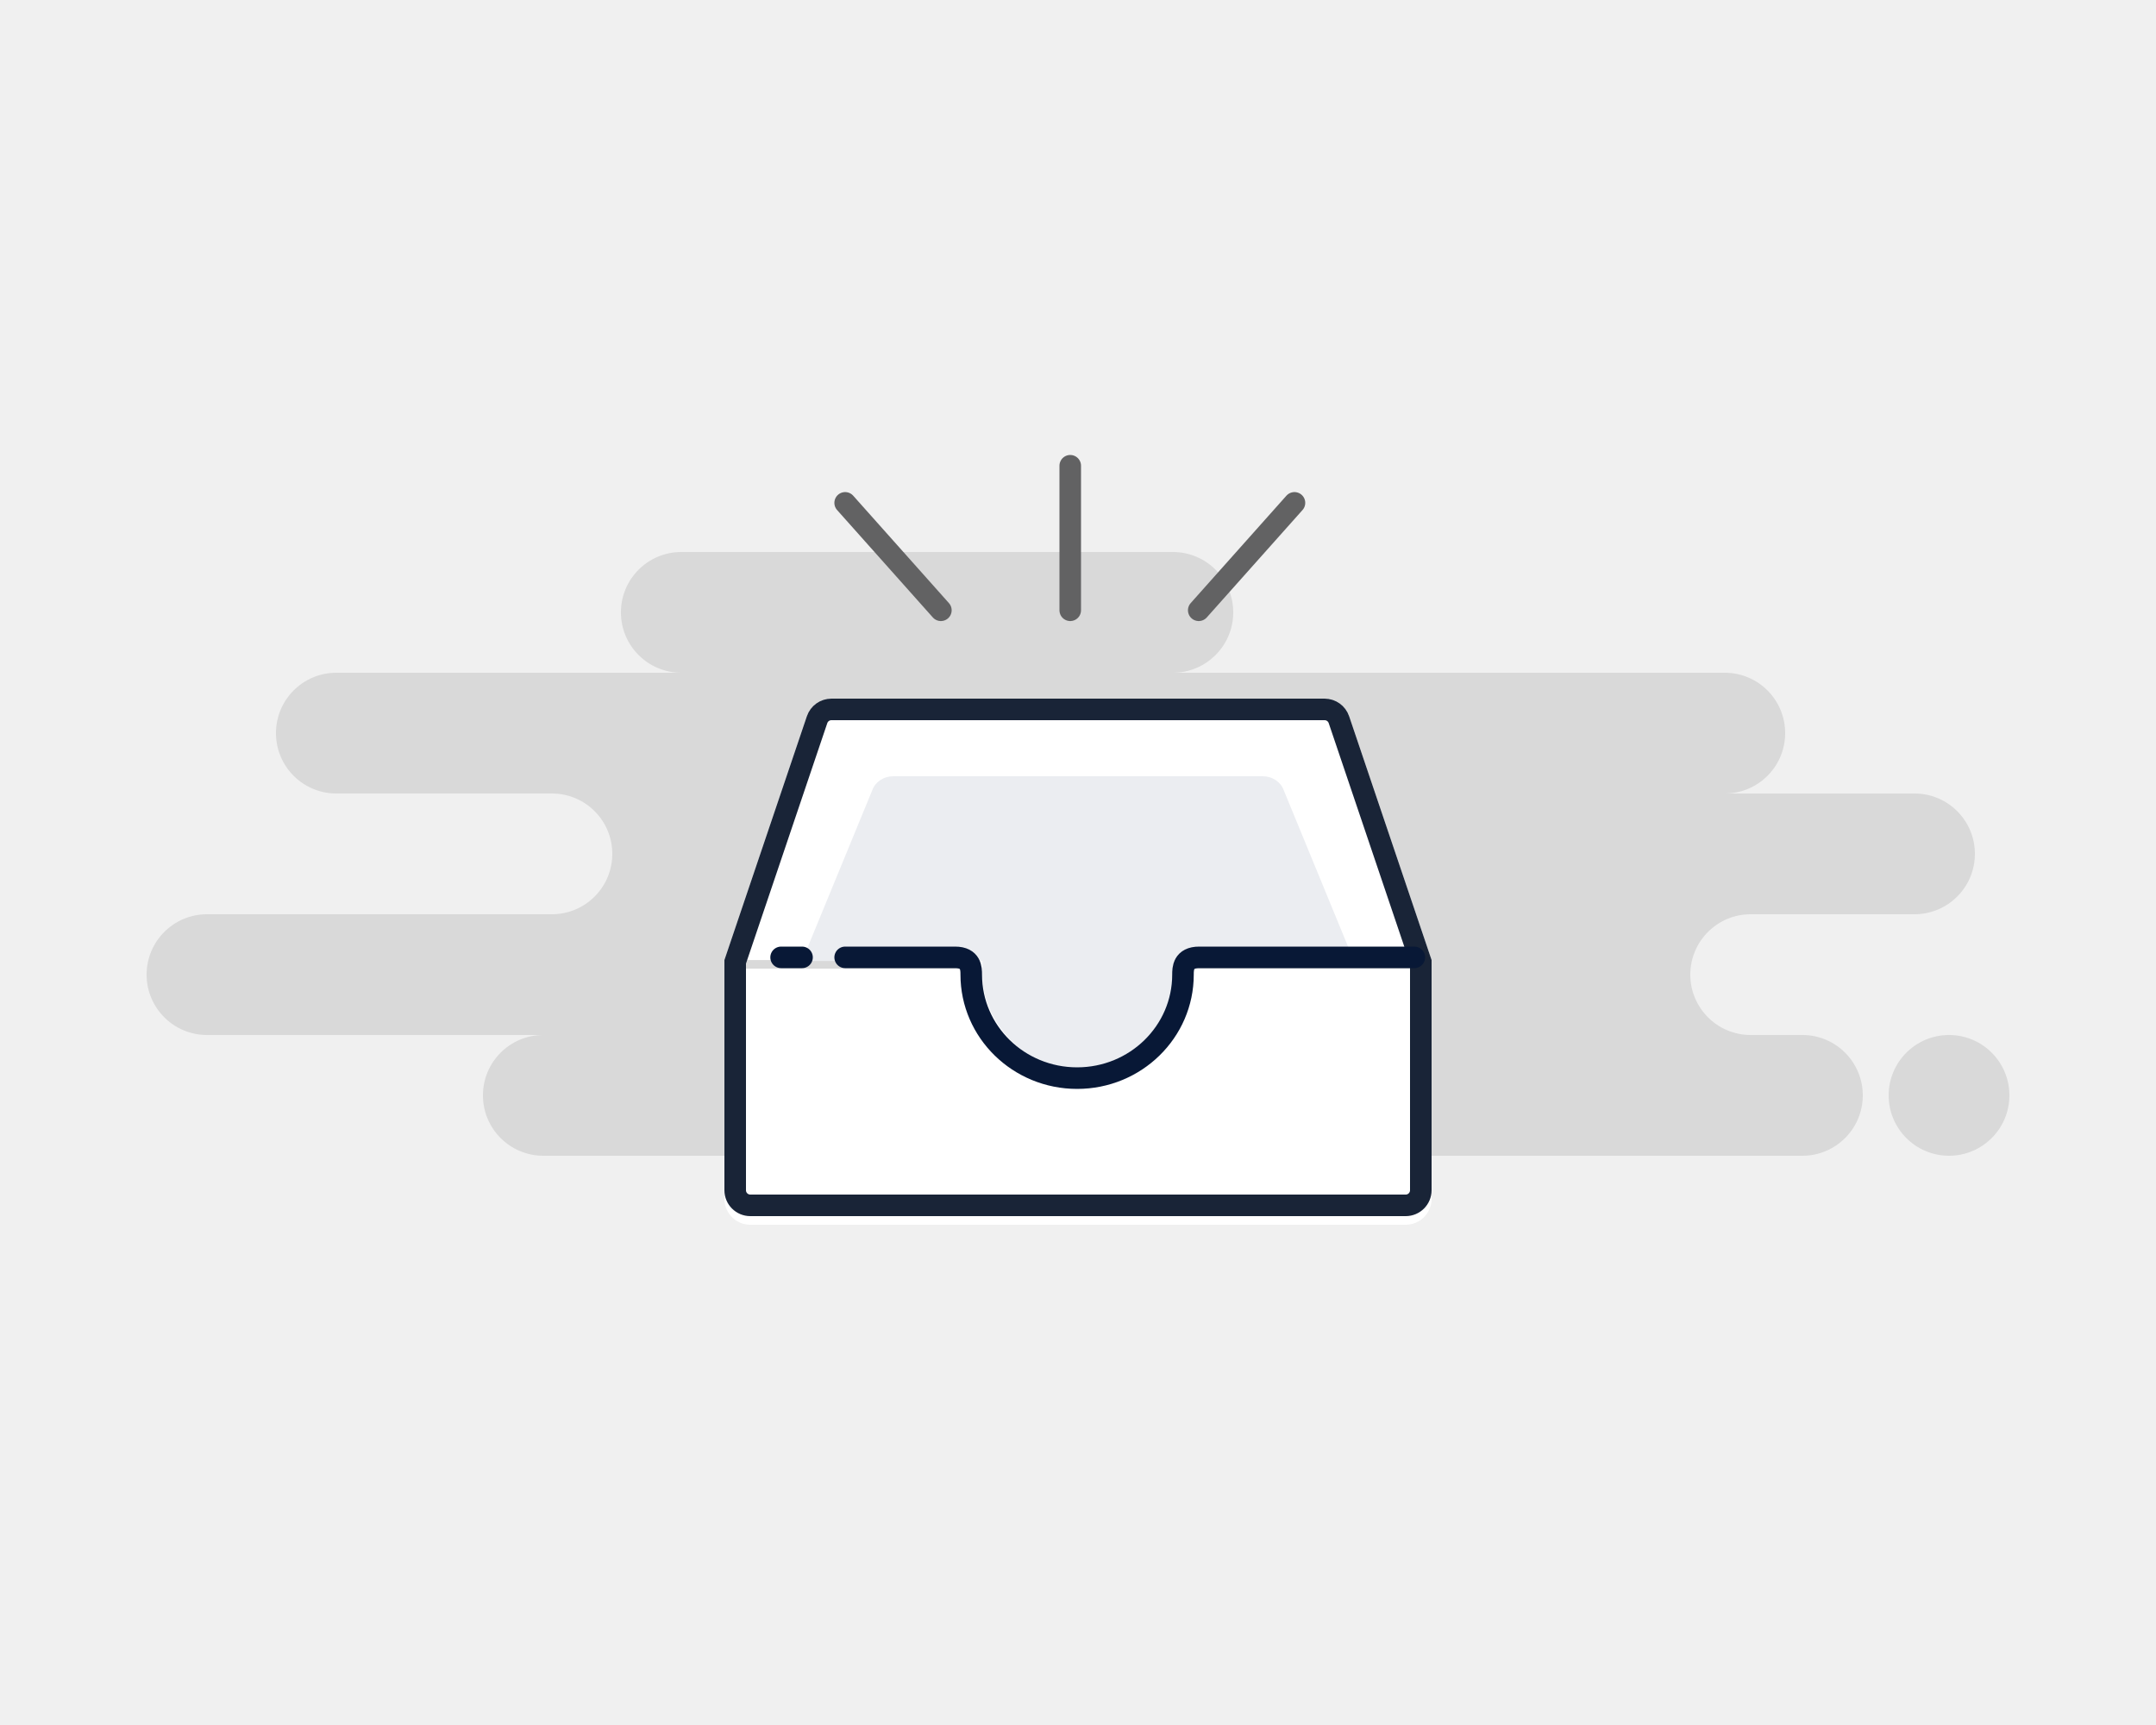
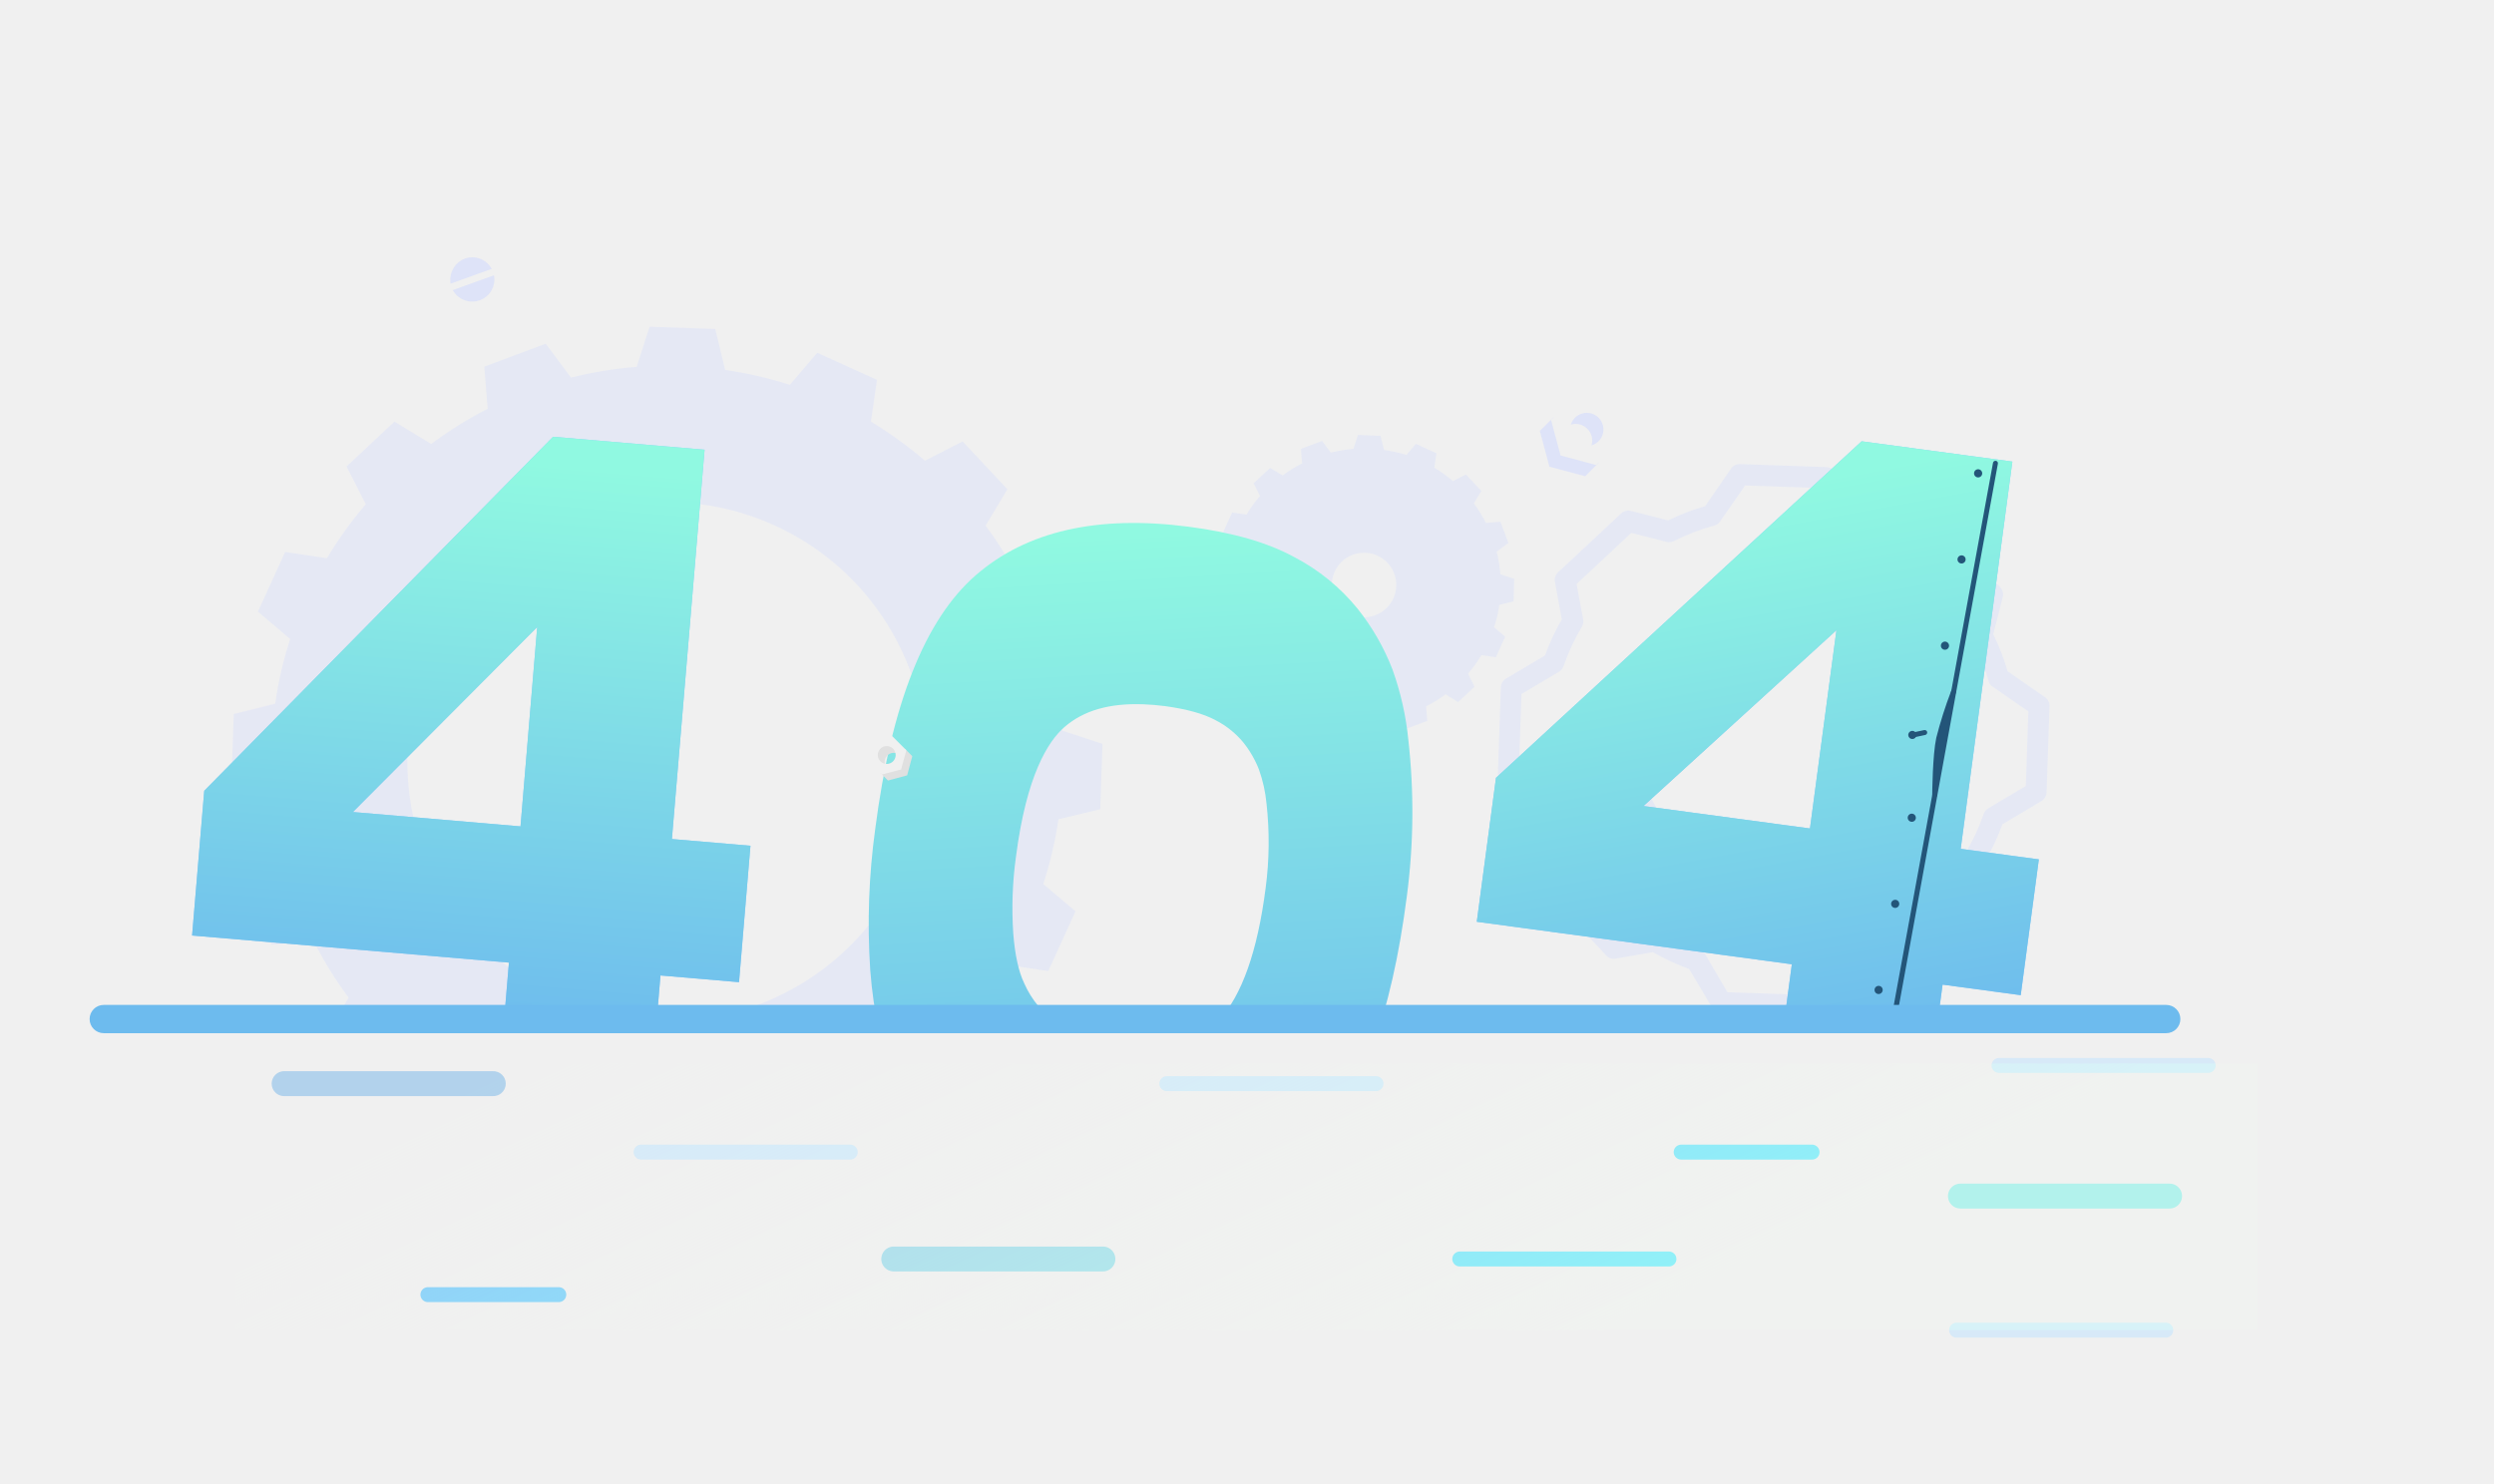
- <svg xmlns="http://www.w3.org/2000/svg" width="250" height="200" viewBox="0 0 250 200" fill="none">
-   <path fill-rule="evenodd" clip-rule="evenodd" d="M63 134H154C154.515 134 155.017 133.944 155.5 133.839C155.983 133.944 156.485 134 157 134H209C212.866 134 216 130.866 216 127C216 123.134 212.866 120 209 120H203C199.134 120 196 116.866 196 113C196 109.134 199.134 106 203 106H222C225.866 106 229 102.866 229 99C229 95.134 225.866 92 222 92H200C203.866 92 207 88.866 207 85C207 81.134 203.866 78 200 78H136C139.866 78 143 74.866 143 71C143 67.134 139.866 64 136 64H79C75.134 64 72 67.134 72 71C72 74.866 75.134 78 79 78H39C35.134 78 32 81.134 32 85C32 88.866 35.134 92 39 92H64C67.866 92 71 95.134 71 99C71 102.866 67.866 106 64 106H24C20.134 106 17 109.134 17 113C17 116.866 20.134 120 24 120H63C59.134 120 56 123.134 56 127C56 130.866 59.134 134 63 134ZM226 134C229.866 134 233 130.866 233 127C233 123.134 229.866 120 226 120C222.134 120 219 123.134 219 127C219 130.866 222.134 134 226 134Z" fill="#D9D9D9" />
-   <path fill-rule="evenodd" clip-rule="evenodd" d="M113.119 112.307C113.04 112.86 113 113.425 113 114C113 120.627 118.373 126 125 126C131.627 126 137 120.627 137 114C137 113.425 136.96 112.86 136.881 112.307H166V139C166 140.657 164.657 142 163 142H87C85.343 142 84 140.657 84 139V112.307H113.119Z" fill="white" />
-   <path fill-rule="evenodd" clip-rule="evenodd" d="M138 112C138 119.18 132.18 125 125 125C117.82 125 112 119.18 112 112C112 111.767 112.006 111.536 112.018 111.307H84L93.56 83.039C93.973 81.82 95.116 81 96.402 81H153.598C154.884 81 156.027 81.82 156.44 83.039L166 111.307H137.982C137.994 111.536 138 111.767 138 112Z" fill="white" />
-   <path fill-rule="evenodd" clip-rule="evenodd" d="M136.098 112.955C136.098 118.502 131.129 124 125 124C118.871 124 113.902 118.502 113.902 112.955C113.902 112.775 113.908 111.596 113.918 111.419H93L101.161 91.576C101.513 90.634 102.489 90 103.587 90H146.413C147.511 90 148.487 90.634 148.839 91.576L157 111.419H136.082C136.092 111.596 136.098 112.775 136.098 112.955Z" fill="#EBEDF1" />
-   <path fill-rule="evenodd" clip-rule="evenodd" d="M85.25 111.512V138C85.25 138.966 86.034 139.75 87 139.75H163C163.966 139.75 164.75 138.966 164.75 138V111.512L155.255 83.439C155.015 82.728 154.348 82.25 153.598 82.25H96.402C95.652 82.25 94.985 82.728 94.745 83.439L85.25 111.512Z" stroke="#192437" stroke-width="2.5" />
-   <path d="M98 111C101.937 111 106.185 111 110.745 111C112.621 111 112.621 112.319 112.621 113C112.621 119.627 118.117 125 124.897 125C131.677 125 137.173 119.627 137.173 113C137.173 112.319 137.173 111 139.05 111H164M90.574 111H93H90.574Z" stroke="#081836" stroke-width="2.5" stroke-linecap="round" stroke-linejoin="round" />
-   <path d="M150.1 58.303L139 70.756M124.1 54V70.756V54ZM98 58.303L109.1 70.756L98 58.303Z" stroke="#626263" stroke-width="2.5" stroke-linecap="round" stroke-linejoin="round" />
+ <svg xmlns="http://www.w3.org/2000/svg" width="501" height="298" viewBox="0 0 501 298" fill="none">
+   <g clip-path="url(#clip0_3113_38727)">
+     <path d="M221.025 162.606L221.475 149.466L213.415 146.826C213.068 142.373 212.346 137.957 211.255 133.626L218.095 128.626L213.455 116.286L204.995 116.966C202.989 112.99 200.647 109.193 197.995 105.616L202.375 98.306L193.375 88.696L185.815 92.566C182.415 89.66 178.783 87.038 174.955 84.726L176.175 76.326L164.175 70.886L158.675 77.326C154.432 75.969 150.084 74.965 145.675 74.326L143.675 66.096L130.495 65.646L127.895 73.716C123.446 74.066 119.034 74.785 114.705 75.866L109.625 69.066L97.285 73.676L97.965 82.136C93.991 84.172 90.195 86.537 86.615 89.206L79.255 84.726L69.605 93.726L73.475 101.326C70.568 104.709 67.959 108.335 65.675 112.166L57.285 110.906L51.805 122.906L58.285 128.396C56.918 132.636 55.914 136.985 55.285 141.396L46.955 143.486L46.505 156.626L54.605 159.266C54.94 163.716 55.659 168.13 56.755 172.456L49.915 177.456L54.565 189.806L63.025 189.126C65.026 193.105 67.368 196.902 70.025 200.476L65.635 207.786L74.635 217.396L82.195 213.526C85.585 216.431 89.211 219.05 93.035 221.356L91.775 229.746L103.775 235.196L109.305 228.756C113.548 230.126 117.896 231.146 122.305 231.806L124.305 240.036L137.485 240.486L140.085 232.416C144.536 232.062 148.951 231.343 153.285 230.266L158.285 237.066L170.625 232.456L169.985 223.996C173.951 221.947 177.747 219.583 181.335 216.926L188.605 221.306L198.255 212.306L194.385 204.706C197.292 201.324 199.902 197.697 202.185 193.866L210.575 195.126L216.055 183.126L209.575 177.626C210.965 173.389 211.985 169.039 212.625 164.626L221.025 162.606ZM132.235 205.176C121.923 204.828 111.946 201.429 103.566 195.409C95.186 189.39 88.779 181.02 85.156 171.359C81.534 161.698 80.858 151.179 83.214 141.134C85.571 131.089 90.853 121.968 98.394 114.925C105.935 107.883 115.395 103.235 125.577 101.57C135.76 99.904 146.208 101.296 155.599 105.57C164.991 109.843 172.904 116.806 178.337 125.577C183.771 134.348 186.481 144.534 186.125 154.846C185.65 168.666 179.707 181.731 169.601 191.169C159.495 200.607 146.055 205.646 132.235 205.176Z" fill="#CCD7FF" fill-opacity="0.3" />
+     <path d="M292.905 141.083L296.215 137.993L294.905 135.383C295.904 134.214 296.804 132.963 297.595 131.643L300.495 132.073L302.365 127.933L300.145 126.043C300.623 124.579 300.974 123.077 301.195 121.553L304.045 120.843L304.185 116.303L301.405 115.403C301.283 113.866 301.035 112.341 300.665 110.843L303.015 109.093L301.415 104.843L298.505 105.073C297.803 103.702 296.99 102.391 296.075 101.153L297.585 98.653L294.475 95.333L291.875 96.663C290.703 95.666 289.453 94.766 288.135 93.973L288.555 91.073L284.425 89.183L282.525 91.413C281.058 90.957 279.556 90.622 278.035 90.413L277.325 87.573L272.785 87.403L271.875 90.203C270.343 90.32 268.824 90.568 267.335 90.943L265.595 88.593L261.335 90.183L261.575 93.103C260.2 93.798 258.889 94.611 257.655 95.533L255.135 94.023L251.815 97.113L253.105 99.663C252.098 100.829 251.195 102.081 250.405 103.403L247.515 102.973L245.635 107.113L247.865 109.013C247.402 110.475 247.068 111.974 246.865 113.493L244.005 114.203L243.865 118.743L246.655 119.643C246.769 121.181 247.013 122.707 247.385 124.203L245.025 125.943L246.625 130.193L249.545 129.973C250.247 131.344 251.059 132.655 251.975 133.893L250.465 136.393L253.575 139.713L256.175 138.383C257.344 139.383 258.595 140.283 259.915 141.073L259.485 143.963L263.625 145.853L265.525 143.633C266.993 144.085 268.494 144.42 270.015 144.633L270.725 147.473L275.265 147.643L276.175 144.843C277.706 144.727 279.225 144.479 280.715 144.103L282.455 146.453L286.715 144.863L286.485 141.943C287.856 141.247 289.164 140.434 290.395 139.513L292.905 141.083ZM269.285 121.953C268.412 121.017 267.835 119.844 267.629 118.581C267.423 117.317 267.596 116.021 268.127 114.857C268.658 113.692 269.522 112.711 270.61 112.037C271.698 111.364 272.962 111.028 274.241 111.073C275.52 111.118 276.758 111.541 277.796 112.289C278.835 113.037 279.628 114.076 280.076 115.275C280.524 116.474 280.606 117.779 280.312 119.025C280.018 120.27 279.361 121.401 278.425 122.273C277.803 122.859 277.072 123.316 276.272 123.618C275.473 123.919 274.622 124.059 273.768 124.029C272.914 123.999 272.075 123.801 271.298 123.444C270.522 123.088 269.824 122.581 269.245 121.953H269.285Z" fill="#CCD7FF" fill-opacity="0.3" />
+     <path d="M363.112 204.155H363.042L345.722 203.565C345.372 203.559 345.028 203.464 344.724 203.289C344.42 203.114 344.165 202.865 343.982 202.565L339.312 194.715C336.795 193.795 334.36 192.664 332.032 191.335L324.562 192.625C324.214 192.689 323.856 192.664 323.52 192.552C323.185 192.44 322.883 192.245 322.642 191.985L310.812 179.325C310.564 179.063 310.388 178.741 310.3 178.391C310.212 178.041 310.217 177.674 310.312 177.325L312.202 169.915C311.031 167.514 310.074 165.015 309.342 162.445L301.812 157.245C301.52 157.045 301.284 156.774 301.125 156.457C300.966 156.141 300.889 155.789 300.902 155.435L301.492 138.115C301.504 137.766 301.601 137.424 301.776 137.121C301.95 136.818 302.196 136.562 302.492 136.375L310.362 131.705C311.27 129.194 312.398 126.768 313.732 124.455L312.352 116.925C312.288 116.576 312.313 116.216 312.425 115.878C312.536 115.541 312.732 115.237 312.992 114.995L325.652 103.175C325.914 102.926 326.236 102.748 326.586 102.659C326.936 102.57 327.303 102.572 327.652 102.665L335.092 104.565C337.487 103.394 339.98 102.433 342.542 101.695L347.742 94.165C347.936 93.866 348.205 93.624 348.524 93.464C348.842 93.304 349.197 93.232 349.552 93.255L366.862 93.855C367.214 93.863 367.559 93.958 367.864 94.133C368.17 94.308 368.427 94.556 368.612 94.855L373.282 102.715C375.782 103.633 378.197 104.764 380.502 106.095L388.062 104.705C388.41 104.641 388.769 104.666 389.105 104.777C389.441 104.889 389.743 105.085 389.982 105.345L401.812 118.005C402.059 118.269 402.234 118.59 402.322 118.94C402.409 119.29 402.406 119.657 402.312 120.005L400.412 127.435C401.584 129.832 402.547 132.324 403.292 134.885L410.812 140.085C411.104 140.286 411.341 140.557 411.5 140.873C411.659 141.19 411.736 141.541 411.722 141.895L411.132 159.205C411.121 159.556 411.023 159.899 410.849 160.204C410.675 160.509 410.429 160.767 410.132 160.955L402.262 165.625C401.349 168.131 400.221 170.553 398.892 172.865L400.272 180.405C400.337 180.753 400.312 181.112 400.2 181.448C400.088 181.784 399.893 182.086 399.632 182.325L386.892 194.155C386.63 194.404 386.308 194.58 385.958 194.668C385.608 194.755 385.241 194.751 384.892 194.655L377.492 192.765C375.081 193.932 372.575 194.892 370.002 195.635L364.852 203.155C364.667 203.452 364.411 203.699 364.108 203.873C363.804 204.048 363.462 204.144 363.112 204.155ZM347.022 199.385L362.022 199.895L367.022 192.705C367.299 192.286 367.724 191.986 368.212 191.865C371.026 191.096 373.757 190.047 376.362 188.735C376.817 188.516 377.333 188.463 377.822 188.585L384.822 190.375L395.822 180.125L394.562 172.895C394.465 172.39 394.558 171.867 394.822 171.425C396.308 168.949 397.531 166.325 398.472 163.595C398.631 163.101 398.966 162.681 399.412 162.415L406.942 157.955L407.452 142.955L400.252 137.955C399.873 137.696 399.589 137.321 399.442 136.885C399.442 136.835 399.442 136.775 399.442 136.715C398.672 133.951 397.627 131.271 396.322 128.715C396.091 128.258 396.034 127.732 396.162 127.235L397.962 120.155L387.712 109.155L380.522 110.475C380.02 110.566 379.502 110.474 379.062 110.215C376.581 108.727 373.954 107.497 371.222 106.545C371.066 106.495 370.915 106.428 370.772 106.345C370.484 106.165 370.244 105.918 370.072 105.625L365.562 98.075L350.562 97.555L345.562 104.765C345.264 105.188 344.824 105.49 344.322 105.615C341.537 106.376 338.837 107.418 336.262 108.725C335.809 108.957 335.285 109.014 334.792 108.885L327.712 107.085L316.712 117.335L318.032 124.505C318.111 124.958 318.044 125.423 317.842 125.835L317.742 126.005C316.255 128.491 315.032 131.125 314.092 133.865C313.927 134.335 313.601 134.732 313.172 134.985L305.642 139.455L305.132 154.455L312.342 159.455C312.753 159.737 313.051 160.155 313.182 160.635C313.932 163.443 314.974 166.165 316.292 168.755C316.364 168.903 316.421 169.057 316.462 169.215C316.538 169.544 316.538 169.886 316.462 170.215L314.662 177.215L324.912 188.215L332.052 186.905C332.551 186.814 333.066 186.906 333.502 187.165C336.002 188.651 338.646 189.88 341.392 190.835C341.888 190.983 342.307 191.316 342.562 191.765L347.022 199.385ZM356.292 180.415C355.922 180.415 355.552 180.415 355.182 180.415C346.869 180.269 338.951 176.845 333.15 170.889C327.349 164.933 324.135 156.927 324.209 148.613C324.282 140.299 327.636 132.35 333.541 126.497C339.445 120.644 347.423 117.36 355.737 117.36C364.052 117.36 372.029 120.644 377.934 126.497C383.839 132.35 387.193 140.299 387.266 148.613C387.339 156.927 384.126 164.933 378.325 170.889C372.524 176.845 364.605 180.269 356.292 180.415ZM356.292 121.325C349.028 121.451 342.107 124.44 337.036 129.644C331.966 134.848 329.156 141.843 329.218 149.109C329.281 156.374 332.211 163.321 337.371 168.436C342.53 173.551 349.502 176.421 356.767 176.421C364.033 176.421 371.004 173.551 376.164 168.436C381.324 163.321 384.254 156.374 384.316 149.109C384.379 141.843 381.569 134.848 376.498 129.644C371.428 124.44 364.507 121.451 357.242 121.325H356.292Z" fill="#CCD7FF" fill-opacity="0.3" />
+     <path d="M318.434 95.693L311.254 93.773L309.333 86.593L312.143 83.793L315.103 89.923L321.243 92.893L318.434 95.693Z" fill="#CCD7FF" fill-opacity="0.5" />
+     <path d="M318.874 90.893C319.184 90.582 319.43 90.214 319.599 89.808C319.767 89.402 319.853 88.967 319.853 88.528C319.853 88.089 319.767 87.654 319.599 87.248C319.43 86.842 319.184 86.473 318.874 86.163C318.563 85.852 318.194 85.606 317.788 85.438C317.383 85.27 316.948 85.183 316.509 85.183C316.069 85.183 315.634 85.27 315.229 85.438C314.823 85.606 314.454 85.852 314.144 86.163L317.714 80.803L322.494 83.223L323.544 88.223L318.874 90.893Z" fill="#CCD7FF" fill-opacity="0.5" />
+     <path d="M311.573 84.373L316.833 79.113L323.993 81.023L325.923 88.193L320.663 93.453L313.493 91.523L311.573 84.373ZM321.123 88.673C321.591 88.204 321.91 87.608 322.039 86.958C322.168 86.308 322.102 85.635 321.848 85.023C321.594 84.411 321.165 83.888 320.614 83.52C320.063 83.152 319.416 82.956 318.753 82.956C318.091 82.956 317.443 83.152 316.892 83.52C316.342 83.888 315.912 84.411 315.659 85.023C315.405 85.635 315.338 86.308 315.467 86.958C315.596 87.608 315.915 88.204 316.383 88.673C317.017 89.295 317.87 89.641 318.757 89.637C319.645 89.634 320.495 89.28 321.123 88.653V88.673Z" fill="#F0F0F0" />
+     <path d="M95.922 59.816L99.122 63.016C99.522 63.409 100.061 63.629 100.622 63.629C101.183 63.629 101.721 63.409 102.122 63.016C102.513 62.614 102.731 62.076 102.731 61.516C102.731 60.955 102.513 60.417 102.122 60.016L98.932 56.826C98.53 56.435 97.992 56.216 97.432 56.216C96.871 56.216 96.333 56.435 95.932 56.826C95.54 57.224 95.32 57.76 95.318 58.319C95.316 58.877 95.533 59.415 95.922 59.816Z" fill="#F0F0F0" />
+     <path d="M93.672 51.865C94.507 51.633 95.392 51.649 96.218 51.913C97.043 52.176 97.774 52.675 98.32 53.349C98.866 54.022 99.204 54.839 99.291 55.702C99.379 56.564 99.213 57.433 98.814 58.202C98.415 58.971 97.8 59.608 97.044 60.032C96.288 60.456 95.425 60.651 94.561 60.592C93.696 60.533 92.867 60.222 92.177 59.699C91.486 59.175 90.963 58.461 90.672 57.645C90.488 57.069 90.419 56.461 90.47 55.858C90.521 55.255 90.691 54.668 90.97 54.131C91.249 53.594 91.631 53.117 92.095 52.728C92.558 52.339 93.095 52.046 93.672 51.865Z" fill="#CCD7FF" fill-opacity="0.5" />
+     <path d="M90.192 57.11L90.655 58.4L100.16 54.985L99.697 53.696L90.192 57.11Z" fill="#F0F0F0" />
+     <path d="M150.754 169.944L134.976 168.596L141.539 90.365L111.098 87.763L41.028 158.899L38.587 187.984L102.232 193.428L100.234 217.215L130.68 219.797L132.678 196.01L148.456 197.358L150.754 169.944ZM70.892 163.167L107.917 125.994L104.561 166.053L70.892 163.167Z" fill="#90CAF9" />
+     <path d="M150.754 169.944L134.976 168.596L141.539 90.365L111.098 87.763L41.028 158.899L38.587 187.984L102.232 193.428L100.234 217.215L130.68 219.797L132.678 196.01L148.456 197.358L150.754 169.944ZM70.892 163.167L107.917 125.994L104.561 166.053L70.892 163.167Z" fill="url(#paint0_linear_3113_38727)" />
+     <path fill-rule="evenodd" clip-rule="evenodd" d="M279.716 134.504C281.368 139.093 282.443 143.87 282.916 148.724C284.083 159.134 283.982 169.648 282.616 180.034C279.543 204.021 273.276 221.054 263.816 231.134C254.356 241.214 239.833 244.977 220.246 242.424C209.226 240.997 200.559 238.067 194.246 233.634C187.861 229.123 182.803 222.983 179.596 215.854C177.076 210.567 175.483 203.591 174.816 194.924C174.185 185.468 174.52 175.972 175.816 166.584C179.063 141.464 185.796 124.464 196.016 115.584C206.236 106.704 220.496 103.457 238.796 105.844C247.609 106.991 254.683 109.027 260.016 111.954C264.913 114.503 269.235 118.029 272.716 122.314C275.656 125.997 278.016 130.108 279.716 134.504ZM224.707 209.636C226.248 209.836 227.778 209.966 229.201 210.014L229.195 210.037C236.315 210.309 241.435 208.632 244.847 204.995C249.447 200.082 252.612 191.143 254.247 178.424C254.991 172.8 255.048 167.105 254.419 161.467C254.199 159.14 253.692 156.849 252.907 154.647C252.139 152.672 251.074 150.827 249.748 149.173C248.233 147.343 246.363 145.839 244.251 144.751C241.807 143.417 238.353 142.472 233.995 141.881C232.478 141.687 231.001 141.563 229.608 141.515C222.818 141.279 217.651 142.779 213.825 146.097C210.548 148.943 206.197 155.775 204.089 172.142C203.383 177.247 203.201 182.411 203.545 187.553C203.87 191.834 204.614 195.229 205.748 197.59L205.777 197.655C207.19 200.83 209.434 203.563 212.272 205.567C215.118 207.563 219.299 208.933 224.707 209.636Z" fill="url(#paint1_linear_3113_38727)" />
+     <path d="M409.569 172.682L393.869 170.562L404.249 92.752L373.969 88.672L300.519 156.292L296.659 185.222L359.949 193.762L356.789 217.432L387.069 221.512L390.229 197.852L405.929 199.972L409.569 172.682ZM330.149 161.962L368.909 126.632L363.589 166.472L330.149 161.962Z" fill="#90CAF9" />
+     <path d="M409.569 172.682L393.869 170.562L404.249 92.752L373.969 88.672L300.519 156.292L296.659 185.222L359.949 193.762L356.789 217.432L387.069 221.512L390.229 197.852L405.929 199.972L409.569 172.682ZM330.149 161.962L368.909 126.632L363.589 166.472L330.149 161.962Z" fill="url(#paint2_linear_3113_38727)" />
+     <g style="mix-blend-mode:darken">
+       <path d="M377.491 221.512H377.361C377.231 221.487 377.116 221.413 377.042 221.304C376.967 221.195 376.938 221.062 376.961 220.932L400.361 92.992C400.388 92.863 400.463 92.75 400.571 92.675C400.679 92.601 400.811 92.571 400.941 92.592C401.071 92.616 401.186 92.691 401.261 92.799C401.335 92.908 401.364 93.042 401.341 93.172L377.991 221.102C377.968 221.217 377.905 221.321 377.814 221.396C377.723 221.471 377.609 221.512 377.491 221.512Z" fill="#235579" />
+     </g>
+     <g style="mix-blend-mode:darken">
+       <path d="M398.19 95.143C398.182 95.36 398.088 95.566 397.929 95.714C397.77 95.862 397.558 95.941 397.34 95.933C397.123 95.925 396.917 95.831 396.769 95.671C396.621 95.512 396.542 95.3 396.55 95.083C396.558 94.865 396.652 94.66 396.812 94.512C396.971 94.364 397.183 94.285 397.4 94.293C397.618 94.301 397.823 94.395 397.971 94.554C398.12 94.714 398.198 94.925 398.19 95.143Z" fill="#235579" />
+     </g>
+     <g style="mix-blend-mode:darken">
+       <path d="M394.861 112.442C394.855 112.604 394.801 112.76 394.706 112.892C394.611 113.023 394.479 113.123 394.327 113.18C394.175 113.236 394.01 113.246 393.852 113.209C393.695 113.172 393.551 113.088 393.441 112.969C393.331 112.851 393.258 112.702 393.232 112.542C393.206 112.382 393.229 112.218 393.296 112.07C393.363 111.923 393.473 111.799 393.611 111.713C393.749 111.628 393.909 111.586 394.071 111.592C394.179 111.596 394.285 111.621 394.383 111.665C394.481 111.71 394.569 111.774 394.642 111.853C394.716 111.932 394.773 112.025 394.81 112.126C394.848 112.227 394.865 112.334 394.861 112.442Z" fill="#235579" />
+     </g>
+     <g style="mix-blend-mode:darken">
+       <path d="M391.531 129.772C391.527 129.88 391.502 129.985 391.457 130.083C391.413 130.181 391.349 130.27 391.27 130.343C391.191 130.416 391.098 130.473 390.997 130.511C390.896 130.549 390.789 130.566 390.681 130.562C390.574 130.559 390.468 130.535 390.37 130.492C390.272 130.448 390.184 130.385 390.111 130.307C390.037 130.229 389.98 130.137 389.942 130.036C389.905 129.936 389.887 129.829 389.891 129.722C389.894 129.613 389.918 129.506 389.962 129.407C390.006 129.308 390.07 129.219 390.149 129.144C390.228 129.07 390.321 129.012 390.423 128.974C390.524 128.935 390.633 128.918 390.741 128.922C390.958 128.932 391.162 129.027 391.309 129.186C391.457 129.345 391.537 129.555 391.531 129.772Z" fill="#235579" />
+     </g>
+     <g style="mix-blend-mode:darken">
+       <path d="M384.971 147.773C384.949 147.974 384.853 148.159 384.703 148.294C384.552 148.428 384.358 148.503 384.156 148.503C383.954 148.503 383.759 148.428 383.609 148.294C383.459 148.159 383.363 147.974 383.341 147.773C383.328 147.658 383.34 147.542 383.375 147.433C383.41 147.323 383.468 147.222 383.545 147.136C383.622 147.05 383.716 146.981 383.821 146.934C383.927 146.887 384.041 146.863 384.156 146.863C384.271 146.863 384.385 146.887 384.491 146.934C384.596 146.981 384.69 147.05 384.767 147.136C384.844 147.222 384.902 147.323 384.937 147.433C384.972 147.542 384.984 147.658 384.971 147.773Z" fill="#235579" />
+     </g>
+     <g style="mix-blend-mode:darken">
+       <path d="M384.861 164.343C384.859 164.451 384.834 164.558 384.79 164.656C384.746 164.755 384.682 164.844 384.603 164.917C384.524 164.991 384.43 165.048 384.329 165.085C384.227 165.122 384.119 165.138 384.011 165.133C383.849 165.127 383.693 165.073 383.561 164.978C383.43 164.883 383.33 164.751 383.273 164.599C383.217 164.447 383.206 164.282 383.244 164.124C383.281 163.966 383.365 163.823 383.483 163.713C383.602 163.603 383.751 163.53 383.911 163.504C384.071 163.478 384.235 163.5 384.383 163.568C384.53 163.635 384.654 163.745 384.739 163.883C384.825 164.021 384.867 164.181 384.861 164.343Z" fill="#235579" />
+     </g>
+     <g style="mix-blend-mode:darken">
+       <path d="M381.53 181.643C381.526 181.805 381.474 181.963 381.38 182.096C381.286 182.228 381.155 182.33 381.003 182.388C380.851 182.446 380.686 182.458 380.527 182.421C380.369 182.385 380.225 182.302 380.113 182.184C380.002 182.065 379.928 181.917 379.902 181.756C379.875 181.596 379.897 181.431 379.964 181.283C380.031 181.135 380.141 181.01 380.279 180.925C380.417 180.839 380.578 180.797 380.74 180.803C380.956 180.81 381.16 180.903 381.308 181.06C381.456 181.218 381.536 181.427 381.53 181.643Z" fill="#235579" />
+     </g>
+     <g style="mix-blend-mode:darken">
+       <path d="M378.201 198.942C378.193 199.161 378.1 199.367 377.94 199.517C377.781 199.667 377.57 199.748 377.351 199.742C377.243 199.739 377.138 199.713 377.04 199.669C376.941 199.624 376.853 199.56 376.78 199.481C376.707 199.402 376.649 199.31 376.612 199.209C376.574 199.108 376.557 199 376.561 198.892C376.564 198.785 376.589 198.679 376.633 198.581C376.677 198.482 376.74 198.394 376.819 198.32C376.897 198.246 376.99 198.188 377.09 198.15C377.191 198.112 377.298 198.094 377.406 198.097C377.514 198.101 377.62 198.125 377.718 198.169C377.816 198.214 377.905 198.277 377.979 198.355C378.052 198.434 378.11 198.526 378.148 198.627C378.186 198.727 378.204 198.835 378.201 198.942Z" fill="#235579" />
+     </g>
+     <g style="mix-blend-mode:darken">
+       <path d="M384.151 148.223C384.038 148.223 383.929 148.184 383.842 148.113C383.754 148.042 383.694 147.943 383.671 147.833C383.656 147.769 383.654 147.702 383.665 147.637C383.677 147.572 383.7 147.51 383.736 147.454C383.771 147.398 383.817 147.35 383.871 147.312C383.925 147.274 383.986 147.247 384.051 147.233L386.531 146.703C386.596 146.688 386.663 146.687 386.729 146.699C386.794 146.71 386.857 146.735 386.913 146.772C386.969 146.808 387.017 146.855 387.054 146.91C387.092 146.965 387.118 147.028 387.131 147.093C387.144 147.157 387.144 147.224 387.132 147.288C387.119 147.353 387.094 147.414 387.058 147.469C387.022 147.524 386.975 147.571 386.921 147.607C386.866 147.644 386.805 147.67 386.741 147.683L384.261 148.213L384.151 148.223Z" fill="#235579" />
+     </g>
+     <g style="mix-blend-mode:darken">
+       <path d="M392.44 139.013C391.261 142.073 390.259 145.198 389.44 148.373C388.69 151.903 388.65 159.803 388.65 159.803" fill="#235579" />
+     </g>
+     <g style="mix-blend-mode:darken">
+       <path d="M388.65 160.302C388.518 160.297 388.392 160.242 388.299 160.147C388.206 160.052 388.153 159.925 388.15 159.792C388.15 159.472 388.21 151.792 388.96 148.272C389.774 145.07 390.776 141.918 391.96 138.832C391.98 138.767 392.014 138.706 392.058 138.653C392.103 138.601 392.158 138.558 392.22 138.528C392.282 138.498 392.349 138.481 392.418 138.478C392.487 138.475 392.555 138.487 392.619 138.512C392.683 138.536 392.742 138.574 392.791 138.623C392.839 138.671 392.878 138.729 392.903 138.793C392.929 138.857 392.941 138.925 392.939 138.994C392.936 139.063 392.92 139.13 392.89 139.192C391.712 142.229 390.71 145.331 389.89 148.482C389.16 151.922 389.11 159.722 389.1 159.802C389.101 159.927 389.055 160.047 388.972 160.139C388.889 160.232 388.774 160.29 388.65 160.302Z" fill="#235579" />
+     </g>
+     <path d="M178.382 156.841L182.232 155.801L183.262 151.951L181.762 150.451L180.172 153.741L176.872 155.331L178.382 156.841Z" fill="#E0E0E0" />
+     <path d="M178.163 154.261C177.862 153.918 177.703 153.472 177.718 153.016C177.733 152.559 177.921 152.126 178.244 151.803C178.567 151.48 179.001 151.292 179.457 151.277C179.914 151.261 180.359 151.42 180.703 151.721L178.793 148.851L176.163 150.131L175.603 152.831L178.163 154.261Z" fill="#E0E0E0" />
+     <path d="M182.063 150.751L179.243 147.931L175.393 148.931L174.393 152.781L177.163 155.631L181.013 154.631L182.063 150.751ZM176.943 153.061C176.757 152.899 176.607 152.7 176.502 152.478C176.396 152.255 176.337 152.013 176.329 151.767C176.321 151.52 176.364 151.275 176.454 151.046C176.545 150.817 176.681 150.609 176.856 150.434C177.03 150.26 177.238 150.124 177.467 150.033C177.696 149.942 177.942 149.9 178.188 149.908C178.434 149.916 178.676 149.975 178.899 150.08C179.122 150.186 179.32 150.336 179.483 150.521C179.783 150.865 179.942 151.31 179.927 151.767C179.912 152.223 179.724 152.657 179.401 152.98C179.078 153.303 178.644 153.491 178.188 153.506C177.731 153.521 177.286 153.362 176.943 153.061Z" fill="#F0F0F0" />
+   </g>
+   <rect x="18" y="201.928" width="420" height="5.681" rx="2.84" fill="#6DBBEE" />
+   <g opacity="0.5">
+     <path d="M57.075 217.748H99.093" stroke="#73B4E8" stroke-width="5" stroke-linecap="round" />
+     <path d="M393.814 240.339H435.833" stroke="#73B4E8" stroke-width="5" stroke-linecap="round" />
+     <path d="M179.538 252.981H221.556" stroke="#73B4E8" stroke-width="5" stroke-linecap="round" />
+     <path d="M128.78 231.506H170.798" stroke="#BDE2FF" stroke-width="3" stroke-linecap="round" />
+     <path d="M293.241 252.981H335.259" stroke="#32A5FF" stroke-width="3" stroke-linecap="round" />
+     <path d="M401.567 214.086H443.585" stroke="#BDE2FF" stroke-width="3" stroke-linecap="round" />
+     <path d="M393.045 267.282H435.063" stroke="#BDE2FF" stroke-width="3" stroke-linecap="round" />
+     <path d="M234.4 217.748H276.419" stroke="#BDE2FF" stroke-width="3" stroke-linecap="round" />
+     <path d="M85.956 260.144H112.252" stroke="#32A5FF" stroke-width="3" stroke-linecap="round" />
+     <path d="M337.714 231.506H364.009" stroke="#32A5FF" stroke-width="3" stroke-linecap="round" />
+   </g>
+   <g style="mix-blend-mode:lighten">
+     <rect x="47.257" y="213.689" width="406.146" height="53.593" fill="url(#paint3_linear_3113_38727)" />
+   </g>
+   <defs>
+     <linearGradient id="paint0_linear_3113_38727" x1="84.005" y1="90.973" x2="72.598" y2="226.343" gradientUnits="userSpaceOnUse">
+       <stop stop-color="#90F9E1" />
+       <stop offset="0.955" stop-color="#69B3EF" />
+     </linearGradient>
+     <linearGradient id="paint1_linear_3113_38727" x1="208.244" y1="108.352" x2="216.924" y2="259.525" gradientUnits="userSpaceOnUse">
+       <stop stop-color="#90F9E1" />
+       <stop offset="0.955" stop-color="#69B3EF" />
+     </linearGradient>
+     <linearGradient id="paint2_linear_3113_38727" x1="320.177" y1="104.276" x2="344.639" y2="237.471" gradientUnits="userSpaceOnUse">
+       <stop stop-color="#90F9E1" />
+       <stop offset="0.955" stop-color="#69B3EF" />
+     </linearGradient>
+     <linearGradient id="paint3_linear_3113_38727" x1="212.125" y1="163.032" x2="271.96" y2="291.022" gradientUnits="userSpaceOnUse">
+       <stop stop-color="#8CF2E0" stop-opacity="0" />
+       <stop offset="1" stop-color="#8CF2E0" />
+     </linearGradient>
+     <clipPath id="clip0_3113_38727">
+       <rect width="420" height="157" fill="white" transform="translate(18.3242 45.0918)" />
+     </clipPath>
+   </defs>
</svg>
